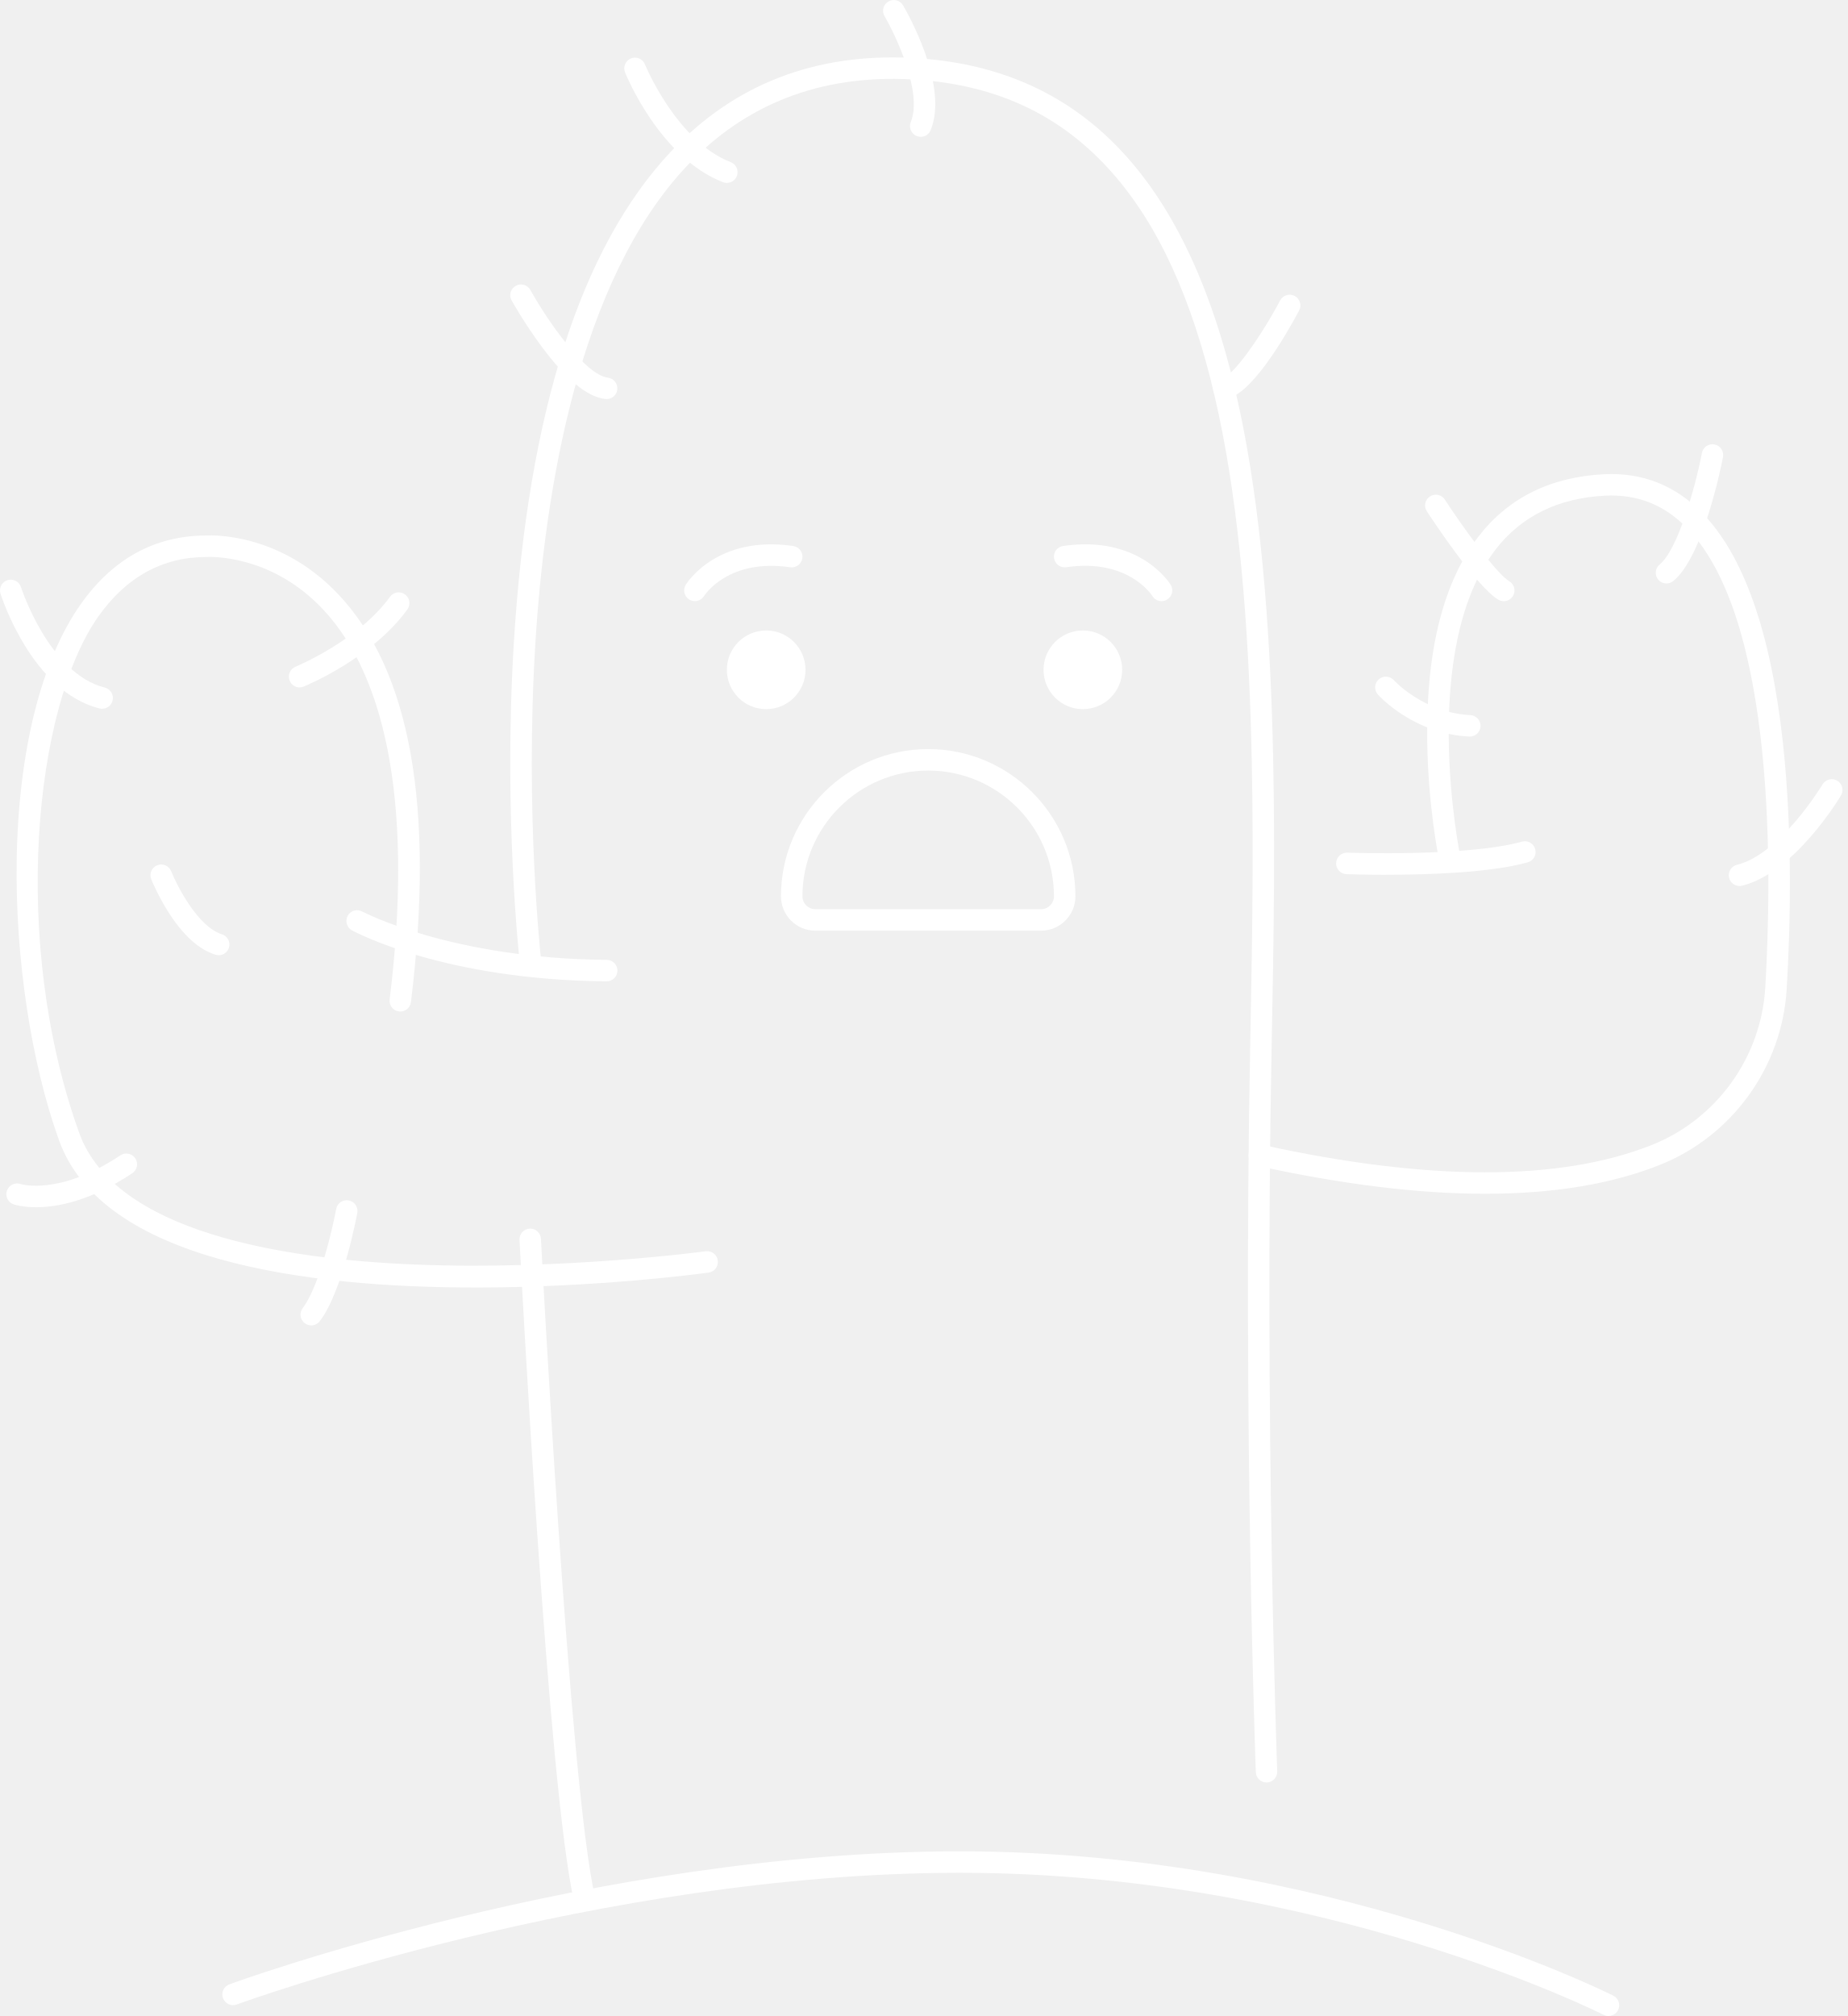
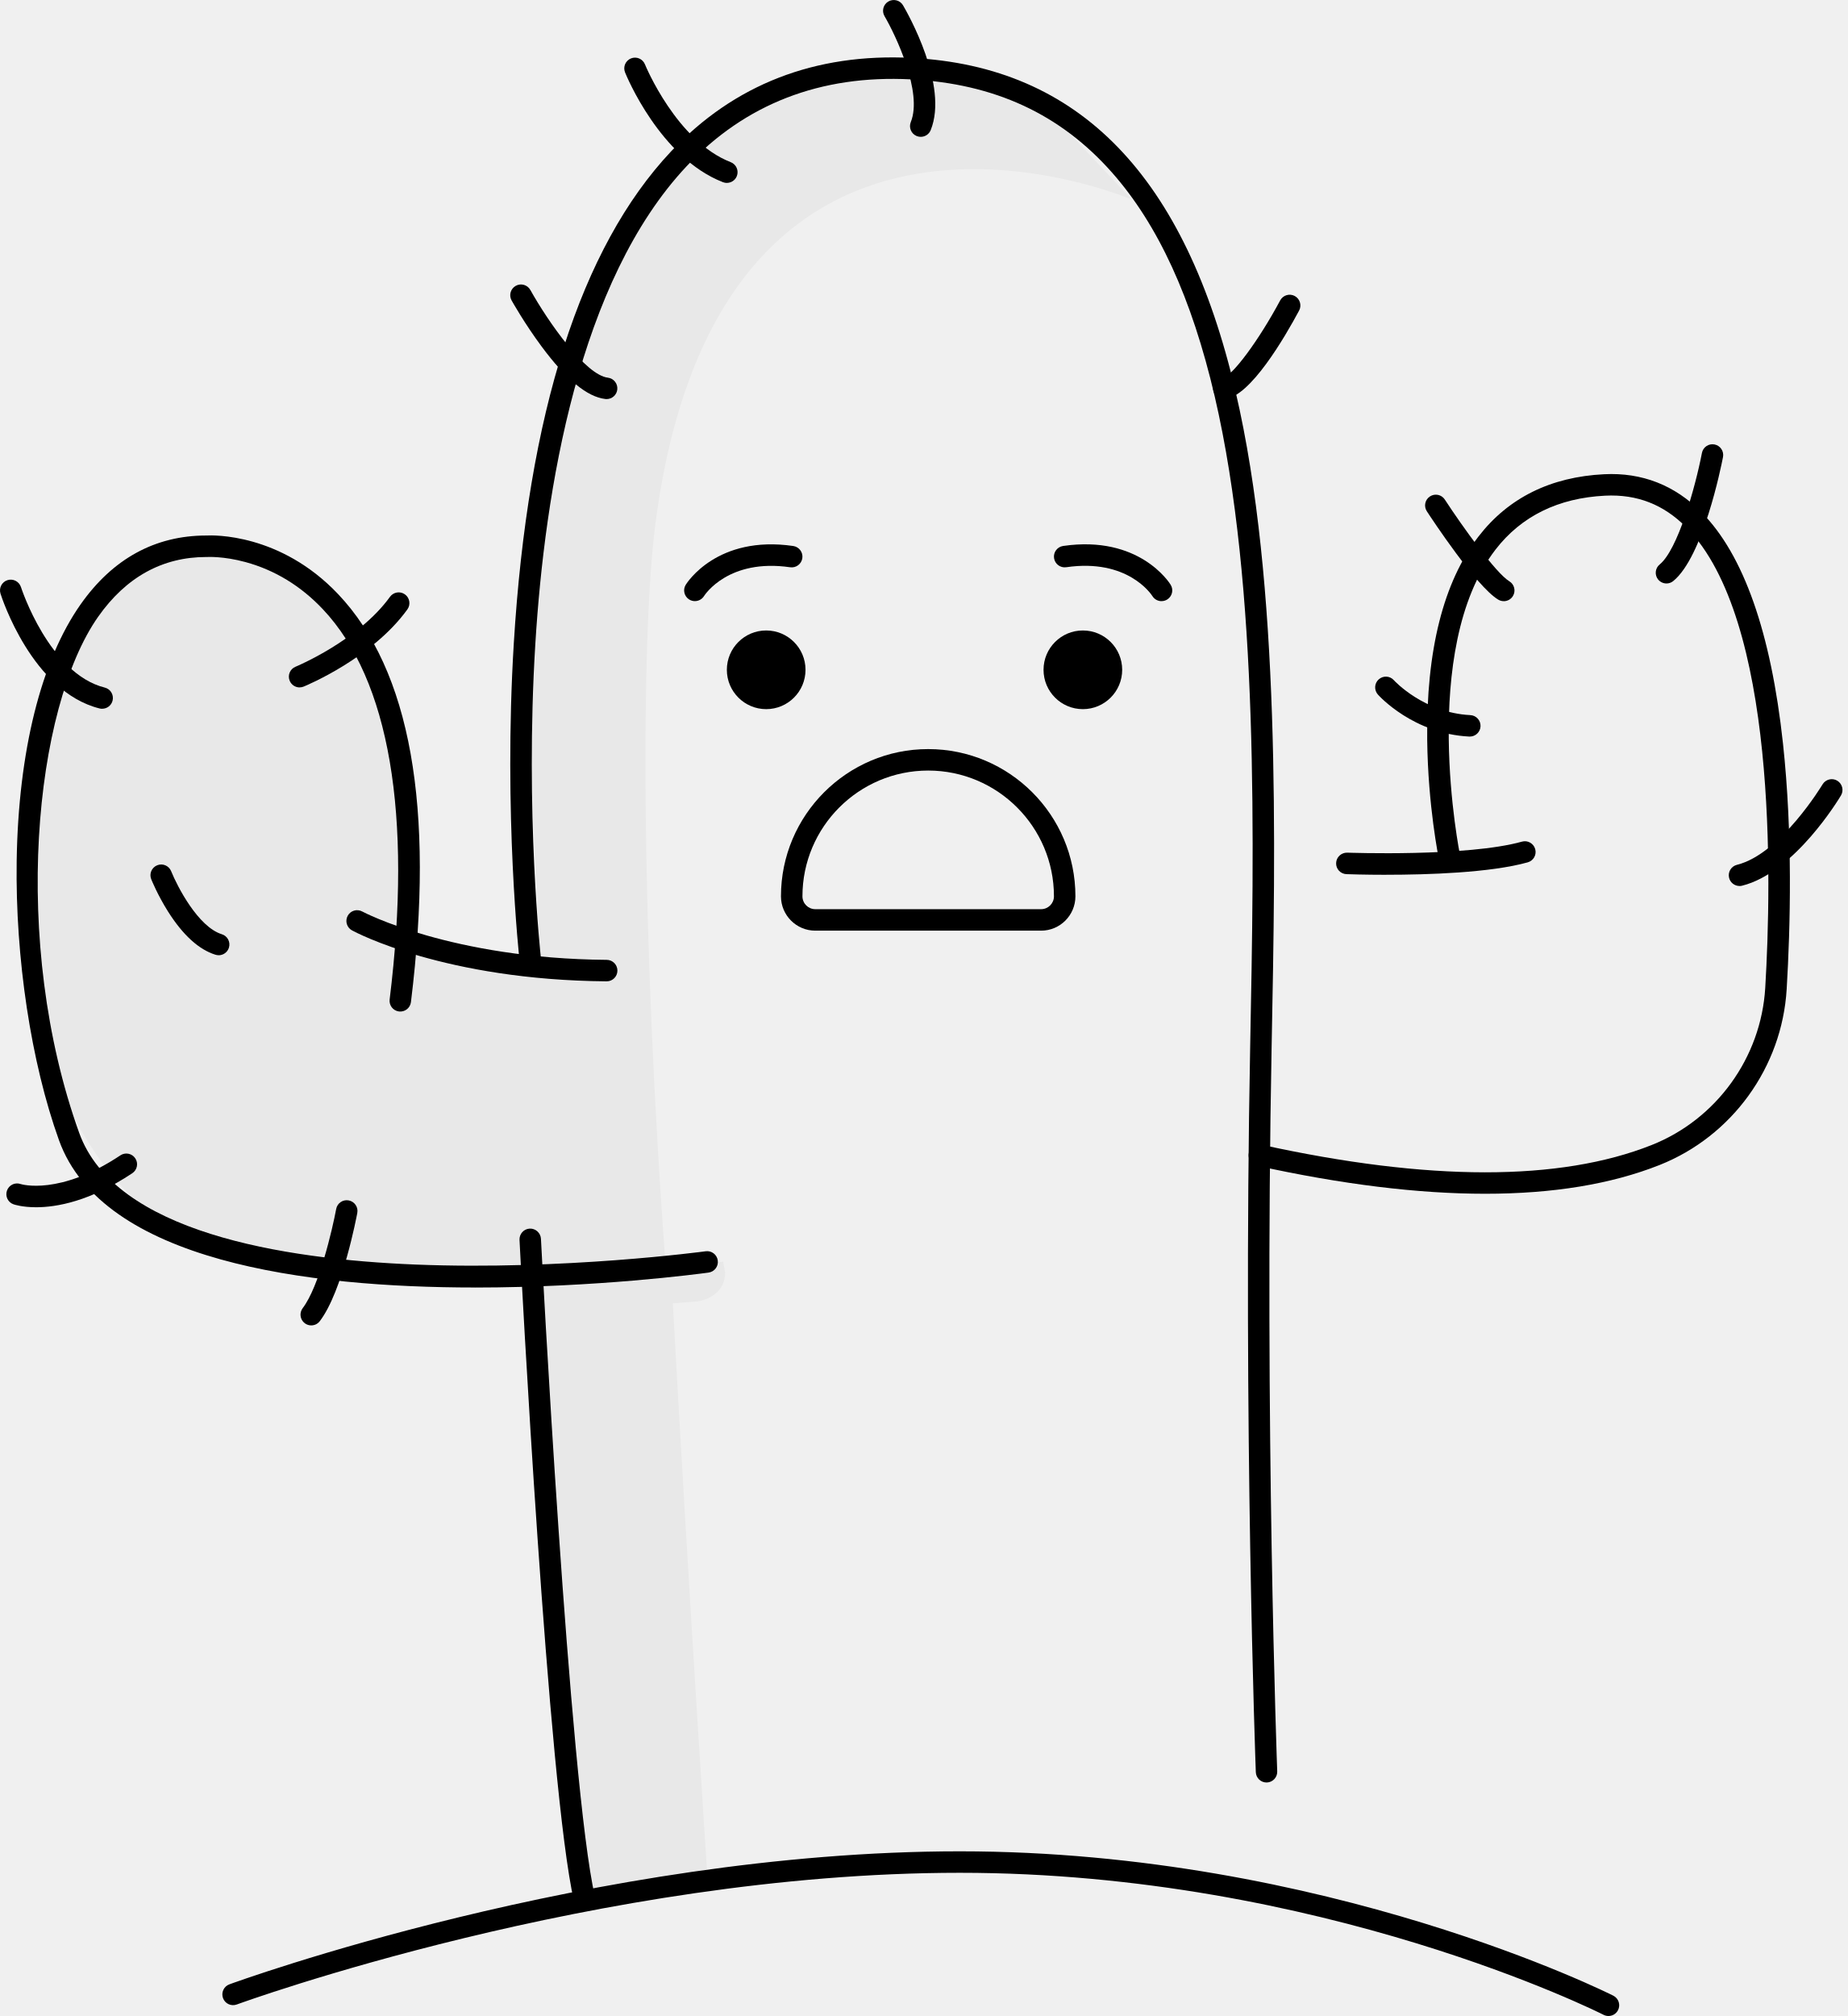
<svg xmlns="http://www.w3.org/2000/svg" width="154" height="168" viewBox="0 0 154 168" fill="none">
  <g clip-path="url(#clip0_5_452)">
-     <path d="M39.58 107.291C25.567 107.291 8.548 105.114 4.915 95.015C2.589 88.543 1.271 79.842 1.39 71.747C1.527 62.644 3.418 55.05 6.72 50.362C9.398 46.559 12.924 44.629 17.195 44.626C17.747 44.596 23.351 44.42 28.174 49.503C34.205 55.856 36.248 67.297 34.25 83.511C34.19 84 33.743 84.349 33.253 84.289C32.764 84.23 32.415 83.782 32.475 83.293C34.375 67.891 32.451 56.646 26.912 50.773C25.081 48.832 22.91 47.507 20.458 46.839C18.618 46.338 17.299 46.416 17.284 46.416H17.222C17.222 46.416 17.21 46.416 17.204 46.416C13.544 46.416 10.508 48.089 8.184 51.391C2.845 58.973 0.88 78.503 6.601 94.409C9.571 102.668 23.488 104.932 34.64 105.38C46.956 105.872 58.698 104.288 58.815 104.273C59.301 104.204 59.757 104.547 59.823 105.04C59.891 105.529 59.548 105.979 59.059 106.048C58.242 106.161 49.691 107.294 39.58 107.294V107.291Z" fill="white" />
-     <path d="M8.515 59.065C8.444 59.065 8.369 59.056 8.298 59.038C2.69 57.636 0.146 49.804 0.042 49.47C-0.107 48.999 0.152 48.495 0.623 48.346C1.092 48.196 1.596 48.456 1.748 48.927C1.772 48.999 4.095 56.142 8.733 57.299C9.213 57.419 9.503 57.905 9.383 58.385C9.282 58.791 8.918 59.062 8.515 59.062V59.065Z" fill="white" />
-     <path d="M24.971 57.285C24.619 57.285 24.285 57.076 24.142 56.727C23.954 56.27 24.174 55.748 24.631 55.561C24.684 55.54 29.877 53.38 32.502 49.736C32.791 49.336 33.349 49.243 33.752 49.533C34.151 49.822 34.244 50.38 33.954 50.782C31.025 54.848 25.54 57.12 25.308 57.216C25.197 57.261 25.081 57.282 24.971 57.282V57.285Z" fill="white" />
-     <path d="M18.224 79.601C18.137 79.601 18.048 79.589 17.961 79.562C16.578 79.135 15.25 77.927 14.012 75.974C13.136 74.587 12.626 73.322 12.605 73.269C12.42 72.809 12.643 72.29 13.103 72.105C13.562 71.92 14.081 72.144 14.266 72.603C14.77 73.856 16.509 77.241 18.489 77.853C18.961 77.999 19.226 78.5 19.08 78.971C18.961 79.356 18.609 79.604 18.224 79.604V79.601Z" fill="white" />
-     <path d="M50.562 81.778H50.553C37.092 81.668 29.647 77.701 29.337 77.531C28.902 77.295 28.744 76.752 28.979 76.317C29.215 75.881 29.758 75.723 30.193 75.959C30.265 75.998 37.596 79.884 50.571 79.988C51.066 79.991 51.462 80.397 51.459 80.889C51.456 81.381 51.057 81.778 50.565 81.778H50.562Z" fill="white" />
-     <path d="M3.012 100.604C1.855 100.604 1.19 100.381 1.124 100.357C0.659 100.193 0.415 99.68 0.582 99.214C0.746 98.752 1.253 98.507 1.715 98.669C1.787 98.692 4.972 99.653 10.034 96.279C10.445 96.005 11 96.115 11.274 96.527C11.549 96.939 11.438 97.493 11.027 97.768C7.504 100.115 4.722 100.604 3.012 100.604Z" fill="white" />
-     <path d="M25.94 110.45C25.749 110.45 25.558 110.39 25.397 110.265C25.003 109.964 24.932 109.403 25.23 109.009C26.59 107.235 27.703 102.448 28.019 100.75C28.108 100.264 28.574 99.942 29.063 100.035C29.549 100.124 29.871 100.592 29.779 101.079C29.728 101.344 28.55 107.622 26.65 110.101C26.474 110.331 26.208 110.45 25.94 110.45Z" fill="white" />
-     <path d="M48.712 159.142C48.304 159.142 47.937 158.861 47.842 158.447C45.679 149.075 43.394 105.189 43.299 103.325C43.275 102.832 43.654 102.409 44.146 102.385C44.632 102.358 45.059 102.74 45.086 103.232C45.109 103.685 47.457 148.825 49.583 158.044C49.694 158.524 49.395 159.007 48.912 159.118C48.844 159.133 48.778 159.142 48.709 159.142H48.712Z" fill="white" />
-     <path d="M134.058 168C133.92 168 133.78 167.967 133.652 167.902C133.419 167.782 110.146 156.066 79.997 156.066C49.849 156.066 20.031 166.932 19.736 167.04C19.271 167.213 18.758 166.974 18.588 166.512C18.415 166.049 18.653 165.533 19.116 165.363C19.414 165.253 49.452 154.277 79.997 154.277C110.542 154.277 134.234 166.19 134.466 166.309C134.905 166.533 135.081 167.072 134.854 167.514C134.696 167.824 134.383 168 134.058 168Z" fill="white" />
-     <path d="M90.252 59.095C92.062 59.095 93.529 57.627 93.529 55.817C93.529 54.007 92.062 52.539 90.252 52.539C88.441 52.539 86.974 54.007 86.974 55.817C86.974 57.627 88.441 59.095 90.252 59.095Z" fill="white" />
-     <path d="M63.858 59.095C65.669 59.095 67.136 57.627 67.136 55.817C67.136 54.007 65.669 52.539 63.858 52.539C62.048 52.539 60.58 54.007 60.58 55.817C60.58 57.627 62.048 59.095 63.858 59.095Z" fill="white" />
-     <path d="M105.561 148.541C105.081 148.541 104.685 148.162 104.667 147.679C104.655 147.39 103.593 118.455 104.195 87.317C104.527 70.202 104.941 48.903 101.243 33.045C99.328 24.833 96.524 18.722 92.671 14.367C88.37 9.506 82.888 6.97 75.908 6.613C68.389 6.228 62.107 8.662 57.231 13.848C48.235 23.414 45.405 40.803 44.614 53.708C43.752 67.786 45.071 79.732 45.083 79.851C45.139 80.343 44.784 80.785 44.292 80.841C43.8 80.898 43.359 80.543 43.302 80.051C43.29 79.932 41.954 67.858 42.822 53.628C43.994 34.414 48.402 20.619 55.922 12.626C61.177 7.039 67.924 4.414 75.995 4.826C89.956 5.539 98.782 14.639 102.981 32.639C106.731 48.715 106.316 70.14 105.982 87.353C105.38 118.441 106.441 147.324 106.45 147.614C106.468 148.109 106.083 148.523 105.588 148.541C105.576 148.541 105.564 148.541 105.556 148.541H105.561Z" fill="white" />
-     <path d="M115.55 72.899C113.686 72.899 112.365 72.851 112.219 72.845C111.724 72.827 111.339 72.409 111.36 71.917C111.378 71.422 111.798 71.043 112.287 71.055C112.386 71.058 122.291 71.413 126.849 70.137C127.326 70.002 127.818 70.283 127.952 70.757C128.086 71.234 127.809 71.726 127.332 71.861C124.206 72.735 118.968 72.896 115.55 72.896V72.899Z" fill="white" />
-     <path d="M123.779 99.48C118.202 99.48 111.852 98.701 104.768 97.144C104.285 97.037 103.981 96.56 104.085 96.08C104.189 95.597 104.667 95.292 105.15 95.397C119.061 98.451 129.998 98.46 137.661 95.418C143.062 93.273 146.776 88.131 147.125 82.321C147.661 73.325 148.1 51.579 140.548 43.949C138.66 42.04 136.441 41.175 133.783 41.306C129.873 41.5 126.801 43.01 124.65 45.792C118.214 54.117 121.662 71.145 121.698 71.318C121.799 71.801 121.489 72.275 121.003 72.377C120.519 72.475 120.045 72.165 119.944 71.682C119.905 71.5 119.016 67.157 118.951 61.663C118.861 54.197 120.302 48.489 123.234 44.698C125.721 41.483 129.241 39.741 133.694 39.52C136.849 39.359 139.584 40.43 141.818 42.691C145.317 46.225 147.602 52.709 148.604 61.961C149.418 69.484 149.221 77.241 148.911 82.428C148.523 88.93 144.366 94.681 138.323 97.082C134.296 98.68 129.435 99.48 123.779 99.48Z" fill="white" />
-     <path d="M86.771 77.555H67.95C66.373 77.555 65.09 76.272 65.09 74.694C65.09 67.93 70.593 62.424 77.361 62.424C84.128 62.424 89.631 67.927 89.631 74.694C89.631 76.272 88.349 77.555 86.771 77.555ZM77.361 64.213C71.58 64.213 66.88 68.914 66.88 74.694C66.88 75.285 67.36 75.765 67.95 75.765H86.771C87.361 75.765 87.842 75.285 87.842 74.694C87.842 68.914 83.141 64.213 77.361 64.213Z" fill="white" />
-     <path d="M57.914 50.093C57.753 50.093 57.592 50.049 57.443 49.959C57.025 49.7 56.894 49.154 57.15 48.736C57.255 48.566 59.775 44.578 66.113 45.5C66.602 45.572 66.942 46.025 66.871 46.514C66.799 47.003 66.346 47.343 65.857 47.272C60.73 46.526 58.755 49.548 58.674 49.676C58.504 49.944 58.212 50.093 57.914 50.093Z" fill="white" />
-     <path d="M96.807 50.096C96.509 50.096 96.217 49.947 96.047 49.673C95.96 49.536 93.983 46.523 88.865 47.269C88.373 47.34 87.922 47 87.851 46.511C87.779 46.022 88.119 45.569 88.608 45.497C94.946 44.575 97.467 48.563 97.571 48.733C97.831 49.154 97.696 49.706 97.276 49.962C97.13 50.052 96.969 50.093 96.81 50.093L96.807 50.096Z" fill="white" />
-     <path d="M102 33.256C101.538 33.256 101.144 32.898 101.108 32.43C101.07 31.938 101.439 31.509 101.932 31.47C102.692 31.362 104.92 28.356 106.698 25.033C106.931 24.598 107.473 24.434 107.909 24.666C108.344 24.899 108.508 25.442 108.276 25.877C107.118 28.04 104.198 33.092 102.066 33.253C102.042 33.253 102.021 33.253 101.997 33.253L102 33.256Z" fill="white" />
-     <path d="M76.74 11.403C76.627 11.403 76.514 11.382 76.403 11.337C75.944 11.152 75.726 10.63 75.911 10.171C76.91 7.707 74.67 2.968 73.722 1.348C73.471 0.922 73.615 0.373 74.041 0.125C74.468 -0.125 75.016 0.018 75.264 0.444C75.658 1.118 79.076 7.126 77.569 10.845C77.429 11.194 77.092 11.403 76.74 11.403Z" fill="white" />
-     <path d="M50.562 33.256C50.526 33.256 50.49 33.256 50.454 33.25C48.933 33.072 47.194 31.64 45.145 28.881C43.719 26.96 42.684 25.114 42.64 25.036C42.398 24.604 42.553 24.061 42.986 23.819C43.418 23.578 43.961 23.733 44.203 24.165C45.715 26.873 48.805 31.252 50.663 31.473C51.155 31.532 51.504 31.977 51.447 32.466C51.394 32.922 51.006 33.256 50.559 33.256H50.562Z" fill="white" />
-     <path d="M60.58 15.244C60.473 15.244 60.363 15.223 60.255 15.182C55.009 13.142 52.211 6.32 52.095 6.031C51.91 5.572 52.133 5.053 52.59 4.868C53.049 4.683 53.568 4.906 53.753 5.363C53.789 5.455 56.393 11.761 60.903 13.514C61.362 13.693 61.591 14.212 61.413 14.672C61.275 15.027 60.938 15.241 60.577 15.241L60.58 15.244Z" fill="white" />
-     <path d="M125.33 50.096C125.172 50.096 125.014 50.055 124.868 49.968C123.037 48.864 119.335 43.242 118.921 42.607C118.649 42.192 118.766 41.638 119.18 41.369C119.595 41.098 120.15 41.214 120.418 41.629C121.903 43.904 124.677 47.764 125.793 48.438C126.216 48.694 126.353 49.243 126.097 49.667C125.93 49.944 125.635 50.099 125.33 50.099V50.096Z" fill="white" />
-     <path d="M122.503 61.38C122.488 61.38 122.473 61.38 122.458 61.38C117.811 61.15 114.96 58.012 114.84 57.878C114.512 57.508 114.542 56.944 114.912 56.613C115.282 56.285 115.846 56.315 116.174 56.685C116.209 56.727 118.679 59.402 122.545 59.593C123.04 59.617 123.419 60.038 123.395 60.53C123.371 61.007 122.977 61.38 122.503 61.38Z" fill="white" />
-     <path d="M144.98 73.832C144.577 73.832 144.213 73.561 144.112 73.152C143.993 72.672 144.285 72.189 144.765 72.069C148.41 71.169 151.864 65.424 151.9 65.368C152.153 64.944 152.702 64.804 153.126 65.057C153.549 65.311 153.689 65.86 153.439 66.283C153.284 66.546 149.567 72.726 145.195 73.808C145.123 73.826 145.052 73.835 144.98 73.835V73.832Z" fill="white" />
-     <path d="M138.895 48.623C138.636 48.623 138.379 48.51 138.2 48.295C137.887 47.913 137.944 47.349 138.329 47.036C139.82 45.819 141.279 40.692 141.848 37.748C141.941 37.262 142.409 36.943 142.895 37.038C143.381 37.131 143.697 37.602 143.605 38.085C143.441 38.929 141.938 46.398 139.459 48.42C139.292 48.557 139.092 48.623 138.895 48.623Z" fill="white" />
+     <path d="M39.58 107.291C25.567 107.291 8.548 105.114 4.915 95.015C2.589 88.543 1.271 79.842 1.39 71.747C1.527 62.644 3.418 55.05 6.72 50.362C9.398 46.559 12.924 44.629 17.195 44.626C17.747 44.596 23.351 44.42 28.174 49.503C34.205 55.856 36.248 67.297 34.25 83.511C34.19 84 33.743 84.349 33.253 84.289C32.764 84.23 32.415 83.782 32.475 83.293C34.375 67.891 32.451 56.646 26.912 50.773C25.081 48.832 22.91 47.507 20.458 46.839C18.618 46.338 17.299 46.416 17.284 46.416H17.222C17.222 46.416 17.21 46.416 17.204 46.416C13.544 46.416 10.508 48.089 8.184 51.391C2.845 58.973 0.88 78.503 6.601 94.409C9.571 102.668 23.488 104.932 34.64 105.38C46.956 105.872 58.698 104.288 58.815 104.273C59.301 104.204 59.757 104.547 59.823 105.04C59.891 105.529 59.548 105.979 59.059 106.048C58.242 106.161 49.691 107.294 39.58 107.294V107.291Z" fill="currentcolor" />
+     <path d="M8.515 59.065C8.444 59.065 8.369 59.056 8.298 59.038C2.69 57.636 0.146 49.804 0.042 49.47C-0.107 48.999 0.152 48.495 0.623 48.346C1.092 48.196 1.596 48.456 1.748 48.927C1.772 48.999 4.095 56.142 8.733 57.299C9.213 57.419 9.503 57.905 9.383 58.385C9.282 58.791 8.918 59.062 8.515 59.062V59.065Z" fill="currentcolor" />
+     <path d="M24.971 57.285C24.619 57.285 24.285 57.076 24.142 56.727C23.954 56.27 24.174 55.748 24.631 55.561C24.684 55.54 29.877 53.38 32.502 49.736C32.791 49.336 33.349 49.243 33.752 49.533C34.151 49.822 34.244 50.38 33.954 50.782C31.025 54.848 25.54 57.12 25.308 57.216C25.197 57.261 25.081 57.282 24.971 57.282V57.285Z" fill="currentcolor" />
+     <path d="M18.224 79.601C18.137 79.601 18.048 79.589 17.961 79.562C16.578 79.135 15.25 77.927 14.012 75.974C13.136 74.587 12.626 73.322 12.605 73.269C12.42 72.809 12.643 72.29 13.103 72.105C13.562 71.92 14.081 72.144 14.266 72.603C14.77 73.856 16.509 77.241 18.489 77.853C18.961 77.999 19.226 78.5 19.08 78.971C18.961 79.356 18.609 79.604 18.224 79.604V79.601Z" fill="currentcolor" />
+     <path d="M50.562 81.778H50.553C37.092 81.668 29.647 77.701 29.337 77.531C28.902 77.295 28.744 76.752 28.979 76.317C29.215 75.881 29.758 75.723 30.193 75.959C30.265 75.998 37.596 79.884 50.571 79.988C51.066 79.991 51.462 80.397 51.459 80.889C51.456 81.381 51.057 81.778 50.565 81.778H50.562Z" fill="currentcolor" />
+     <path d="M3.012 100.604C1.855 100.604 1.19 100.381 1.124 100.357C0.659 100.193 0.415 99.68 0.582 99.214C0.746 98.752 1.253 98.507 1.715 98.669C1.787 98.692 4.972 99.653 10.034 96.279C10.445 96.005 11 96.115 11.274 96.527C11.549 96.939 11.438 97.493 11.027 97.768C7.504 100.115 4.722 100.604 3.012 100.604Z" fill="currentcolor" />
+     <path d="M25.94 110.45C25.749 110.45 25.558 110.39 25.397 110.265C25.003 109.964 24.932 109.403 25.23 109.009C26.59 107.235 27.703 102.448 28.019 100.75C28.108 100.264 28.574 99.942 29.063 100.035C29.549 100.124 29.871 100.592 29.779 101.079C29.728 101.344 28.55 107.622 26.65 110.101C26.474 110.331 26.208 110.45 25.94 110.45Z" fill="currentcolor" />
+     <path d="M48.712 159.142C48.304 159.142 47.937 158.861 47.842 158.447C45.679 149.075 43.394 105.189 43.299 103.325C43.275 102.832 43.654 102.409 44.146 102.385C44.632 102.358 45.059 102.74 45.086 103.232C45.109 103.685 47.457 148.825 49.583 158.044C49.694 158.524 49.395 159.007 48.912 159.118C48.844 159.133 48.778 159.142 48.709 159.142H48.712Z" fill="currentcolor" />
+     <path d="M134.058 168C133.92 168 133.78 167.967 133.652 167.902C133.419 167.782 110.146 156.066 79.997 156.066C49.849 156.066 20.031 166.932 19.736 167.04C19.271 167.213 18.758 166.974 18.588 166.512C18.415 166.049 18.653 165.533 19.116 165.363C19.414 165.253 49.452 154.277 79.997 154.277C110.542 154.277 134.234 166.19 134.466 166.309C134.905 166.533 135.081 167.072 134.854 167.514C134.696 167.824 134.383 168 134.058 168Z" fill="currentcolor" />
+     <path d="M90.252 59.095C92.062 59.095 93.529 57.627 93.529 55.817C93.529 54.007 92.062 52.539 90.252 52.539C88.441 52.539 86.974 54.007 86.974 55.817C86.974 57.627 88.441 59.095 90.252 59.095Z" fill="currentcolor" />
+     <path d="M63.858 59.095C65.669 59.095 67.136 57.627 67.136 55.817C67.136 54.007 65.669 52.539 63.858 52.539C62.048 52.539 60.58 54.007 60.58 55.817C60.58 57.627 62.048 59.095 63.858 59.095Z" fill="currentcolor" />
+     <path d="M105.561 148.541C105.081 148.541 104.685 148.162 104.667 147.679C104.655 147.39 103.593 118.455 104.195 87.317C104.527 70.202 104.941 48.903 101.243 33.045C99.328 24.833 96.524 18.722 92.671 14.367C88.37 9.506 82.888 6.97 75.908 6.613C68.389 6.228 62.107 8.662 57.231 13.848C48.235 23.414 45.405 40.803 44.614 53.708C43.752 67.786 45.071 79.732 45.083 79.851C45.139 80.343 44.784 80.785 44.292 80.841C43.8 80.898 43.359 80.543 43.302 80.051C43.29 79.932 41.954 67.858 42.822 53.628C43.994 34.414 48.402 20.619 55.922 12.626C61.177 7.039 67.924 4.414 75.995 4.826C89.956 5.539 98.782 14.639 102.981 32.639C106.731 48.715 106.316 70.14 105.982 87.353C105.38 118.441 106.441 147.324 106.45 147.614C106.468 148.109 106.083 148.523 105.588 148.541C105.576 148.541 105.564 148.541 105.556 148.541H105.561Z" fill="currentcolor" />
+     <path d="M115.55 72.899C113.686 72.899 112.365 72.851 112.219 72.845C111.724 72.827 111.339 72.409 111.36 71.917C111.378 71.422 111.798 71.043 112.287 71.055C112.386 71.058 122.291 71.413 126.849 70.137C127.326 70.002 127.818 70.283 127.952 70.757C128.086 71.234 127.809 71.726 127.332 71.861C124.206 72.735 118.968 72.896 115.55 72.896V72.899Z" fill="currentcolor" />
+     <path d="M123.779 99.48C118.202 99.48 111.852 98.701 104.768 97.144C104.285 97.037 103.981 96.56 104.085 96.08C104.189 95.597 104.667 95.292 105.15 95.397C119.061 98.451 129.998 98.46 137.661 95.418C143.062 93.273 146.776 88.131 147.125 82.321C147.661 73.325 148.1 51.579 140.548 43.949C138.66 42.04 136.441 41.175 133.783 41.306C129.873 41.5 126.801 43.01 124.65 45.792C118.214 54.117 121.662 71.145 121.698 71.318C121.799 71.801 121.489 72.275 121.003 72.377C120.519 72.475 120.045 72.165 119.944 71.682C119.905 71.5 119.016 67.157 118.951 61.663C118.861 54.197 120.302 48.489 123.234 44.698C125.721 41.483 129.241 39.741 133.694 39.52C136.849 39.359 139.584 40.43 141.818 42.691C145.317 46.225 147.602 52.709 148.604 61.961C149.418 69.484 149.221 77.241 148.911 82.428C148.523 88.93 144.366 94.681 138.323 97.082C134.296 98.68 129.435 99.48 123.779 99.48Z" fill="currentcolor" />
+     <path d="M86.771 77.555H67.95C66.373 77.555 65.09 76.272 65.09 74.694C65.09 67.93 70.593 62.424 77.361 62.424C84.128 62.424 89.631 67.927 89.631 74.694C89.631 76.272 88.349 77.555 86.771 77.555ZM77.361 64.213C71.58 64.213 66.88 68.914 66.88 74.694C66.88 75.285 67.36 75.765 67.95 75.765H86.771C87.361 75.765 87.842 75.285 87.842 74.694C87.842 68.914 83.141 64.213 77.361 64.213Z" fill="currentcolor" />
+     <path d="M57.914 50.093C57.753 50.093 57.592 50.049 57.443 49.959C57.025 49.7 56.894 49.154 57.15 48.736C57.255 48.566 59.775 44.578 66.113 45.5C66.602 45.572 66.942 46.025 66.871 46.514C66.799 47.003 66.346 47.343 65.857 47.272C60.73 46.526 58.755 49.548 58.674 49.676C58.504 49.944 58.212 50.093 57.914 50.093Z" fill="currentcolor" />
+     <path d="M96.807 50.096C96.509 50.096 96.217 49.947 96.047 49.673C95.96 49.536 93.983 46.523 88.865 47.269C88.373 47.34 87.922 47 87.851 46.511C87.779 46.022 88.119 45.569 88.608 45.497C94.946 44.575 97.467 48.563 97.571 48.733C97.831 49.154 97.696 49.706 97.276 49.962C97.13 50.052 96.969 50.093 96.81 50.093L96.807 50.096Z" fill="currentcolor" />
+     <path d="M102 33.256C101.538 33.256 101.144 32.898 101.108 32.43C101.07 31.938 101.439 31.509 101.932 31.47C102.692 31.362 104.92 28.356 106.698 25.033C106.931 24.598 107.473 24.434 107.909 24.666C108.344 24.899 108.508 25.442 108.276 25.877C107.118 28.04 104.198 33.092 102.066 33.253C102.042 33.253 102.021 33.253 101.997 33.253L102 33.256Z" fill="currentcolor" />
+     <path d="M76.74 11.403C76.627 11.403 76.514 11.382 76.403 11.337C75.944 11.152 75.726 10.63 75.911 10.171C76.91 7.707 74.67 2.968 73.722 1.348C73.471 0.922 73.615 0.373 74.041 0.125C74.468 -0.125 75.016 0.018 75.264 0.444C75.658 1.118 79.076 7.126 77.569 10.845C77.429 11.194 77.092 11.403 76.74 11.403Z" fill="currentcolor" />
+     <path d="M50.562 33.256C50.526 33.256 50.49 33.256 50.454 33.25C48.933 33.072 47.194 31.64 45.145 28.881C43.719 26.96 42.684 25.114 42.64 25.036C42.398 24.604 42.553 24.061 42.986 23.819C43.418 23.578 43.961 23.733 44.203 24.165C45.715 26.873 48.805 31.252 50.663 31.473C51.155 31.532 51.504 31.977 51.447 32.466C51.394 32.922 51.006 33.256 50.559 33.256H50.562Z" fill="currentcolor" />
+     <path d="M60.58 15.244C60.473 15.244 60.363 15.223 60.255 15.182C55.009 13.142 52.211 6.32 52.095 6.031C51.91 5.572 52.133 5.053 52.59 4.868C53.049 4.683 53.568 4.906 53.753 5.363C53.789 5.455 56.393 11.761 60.903 13.514C61.362 13.693 61.591 14.212 61.413 14.672C61.275 15.027 60.938 15.241 60.577 15.241L60.58 15.244Z" fill="currentcolor" />
+     <path d="M125.33 50.096C125.172 50.096 125.014 50.055 124.868 49.968C123.037 48.864 119.335 43.242 118.921 42.607C118.649 42.192 118.766 41.638 119.18 41.369C119.595 41.098 120.15 41.214 120.418 41.629C121.903 43.904 124.677 47.764 125.793 48.438C126.216 48.694 126.353 49.243 126.097 49.667C125.93 49.944 125.635 50.099 125.33 50.099V50.096Z" fill="currentcolor" />
+     <path d="M122.503 61.38C122.488 61.38 122.473 61.38 122.458 61.38C117.811 61.15 114.96 58.012 114.84 57.878C114.512 57.508 114.542 56.944 114.912 56.613C115.282 56.285 115.846 56.315 116.174 56.685C116.209 56.727 118.679 59.402 122.545 59.593C123.04 59.617 123.419 60.038 123.395 60.53C123.371 61.007 122.977 61.38 122.503 61.38Z" fill="currentcolor" />
+     <path d="M144.98 73.832C144.577 73.832 144.213 73.561 144.112 73.152C143.993 72.672 144.285 72.189 144.765 72.069C148.41 71.169 151.864 65.424 151.9 65.368C152.153 64.944 152.702 64.804 153.126 65.057C153.549 65.311 153.689 65.86 153.439 66.283C153.284 66.546 149.567 72.726 145.195 73.808C145.123 73.826 145.052 73.835 144.98 73.835V73.832Z" fill="currentcolor" />
+     <path d="M138.895 48.623C138.636 48.623 138.379 48.51 138.2 48.295C137.887 47.913 137.944 47.349 138.329 47.036C139.82 45.819 141.279 40.692 141.848 37.748C141.941 37.262 142.409 36.943 142.895 37.038C143.381 37.131 143.697 37.602 143.605 38.085C143.441 38.929 141.938 46.398 139.459 48.42C139.292 48.557 139.092 48.623 138.895 48.623Z" fill="currentcolor" />
    <g opacity="0.2">
-       <path d="M86.186 7.967L81.166 5.673C53.947 1.706 44.194 28.481 43.776 53.684L45.053 80.731L33.23 78.816C33.23 78.816 39.383 49.202 17.225 45.521C-1.882 42.344 3.564 86.484 3.564 86.484C3.564 86.484 7.036 100.915 18.224 103.969C23.879 105.514 35.311 106.376 44.355 106.289L48.712 158.247L58.937 156.043C58.937 156.043 57.416 132.903 56.077 108.613L58.173 108.443C59.486 108.21 60.437 107.372 60.437 106.039L60.27 105.135L55.507 105.893C53.407 77.647 53.401 53.172 54.615 43.74C60.005 1.828 94.329 16.631 94.329 16.631L86.186 7.964V7.967Z" fill="white" fill-opacity="0.16" />
+       <path d="M86.186 7.967L81.166 5.673C53.947 1.706 44.194 28.481 43.776 53.684L45.053 80.731L33.23 78.816C33.23 78.816 39.383 49.202 17.225 45.521C-1.882 42.344 3.564 86.484 3.564 86.484C3.564 86.484 7.036 100.915 18.224 103.969C23.879 105.514 35.311 106.376 44.355 106.289L48.712 158.247L58.937 156.043C58.937 156.043 57.416 132.903 56.077 108.613L58.173 108.443C59.486 108.21 60.437 107.372 60.437 106.039L60.27 105.135L55.507 105.893C53.407 77.647 53.401 53.172 54.615 43.74C60.005 1.828 94.329 16.631 94.329 16.631L86.186 7.964V7.967Z" fill="currentcolor" fill-opacity="0.16" />
    </g>
  </g>
  <defs>
    <clipPath id="clip0_5_452">
-       <rect width="153.564" height="168" fill="white" />
+       <rect width="153.564" height="168" fill="currentcolor" />
    </clipPath>
  </defs>
</svg>
